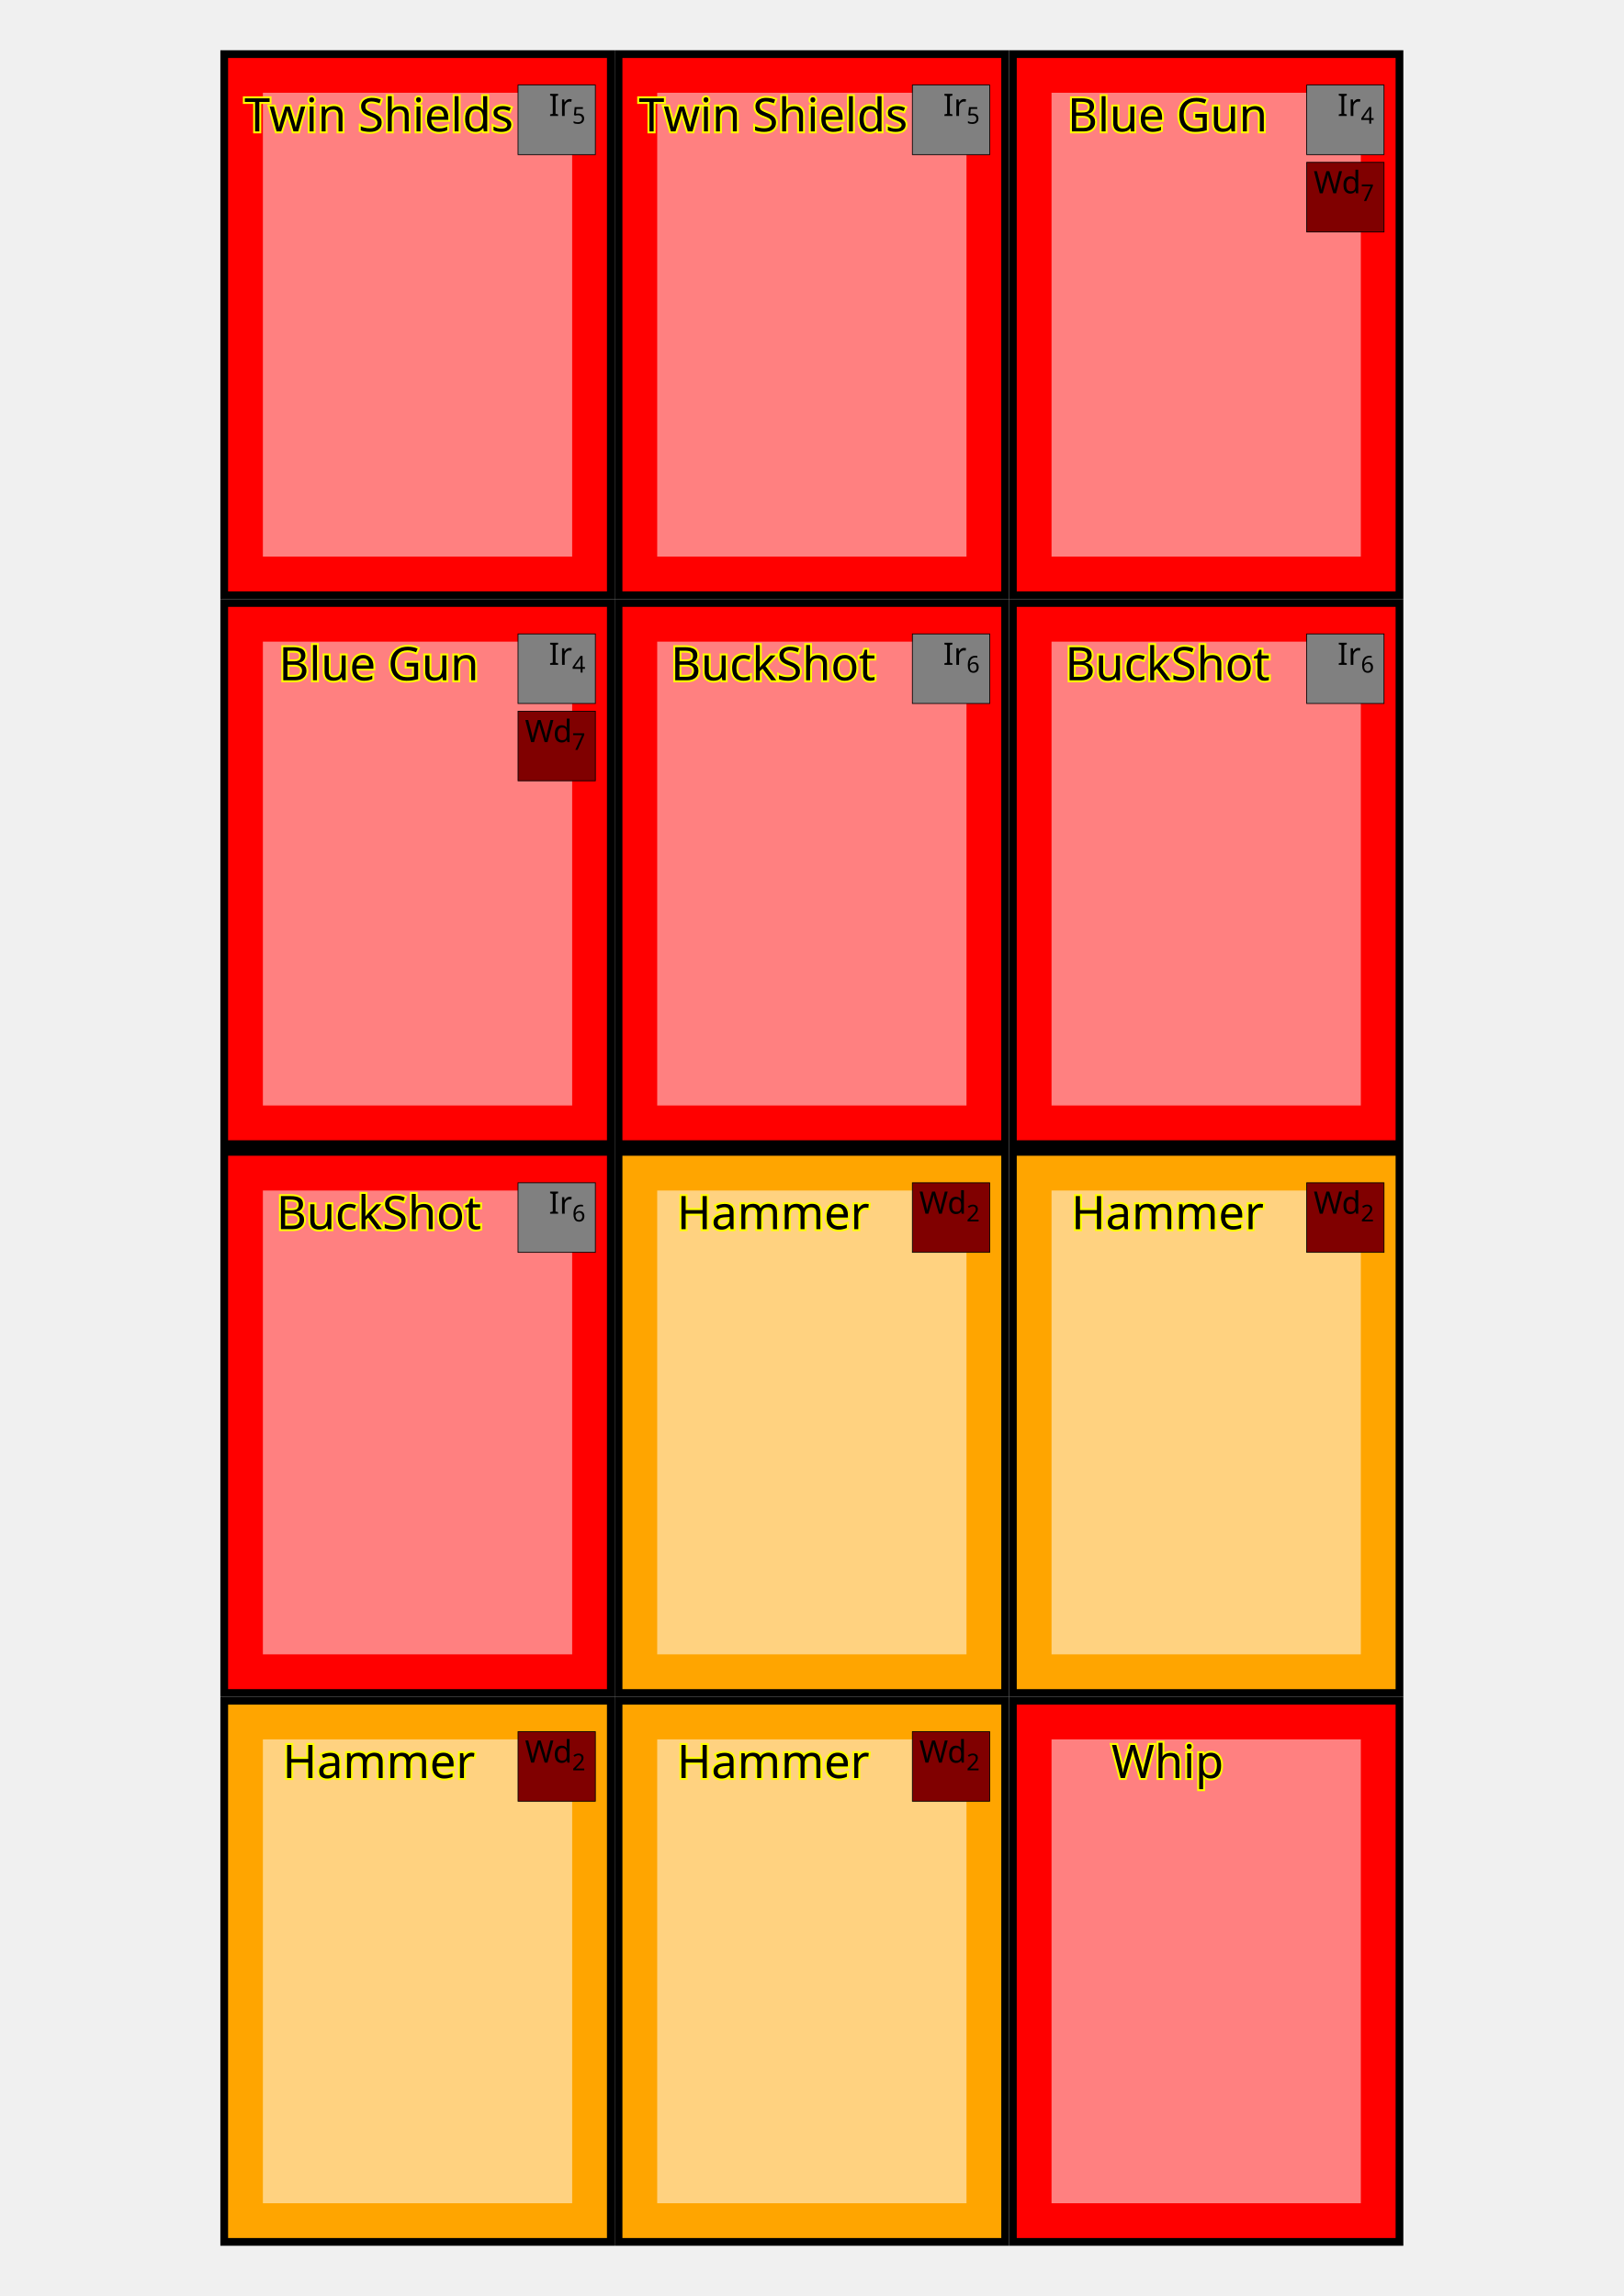
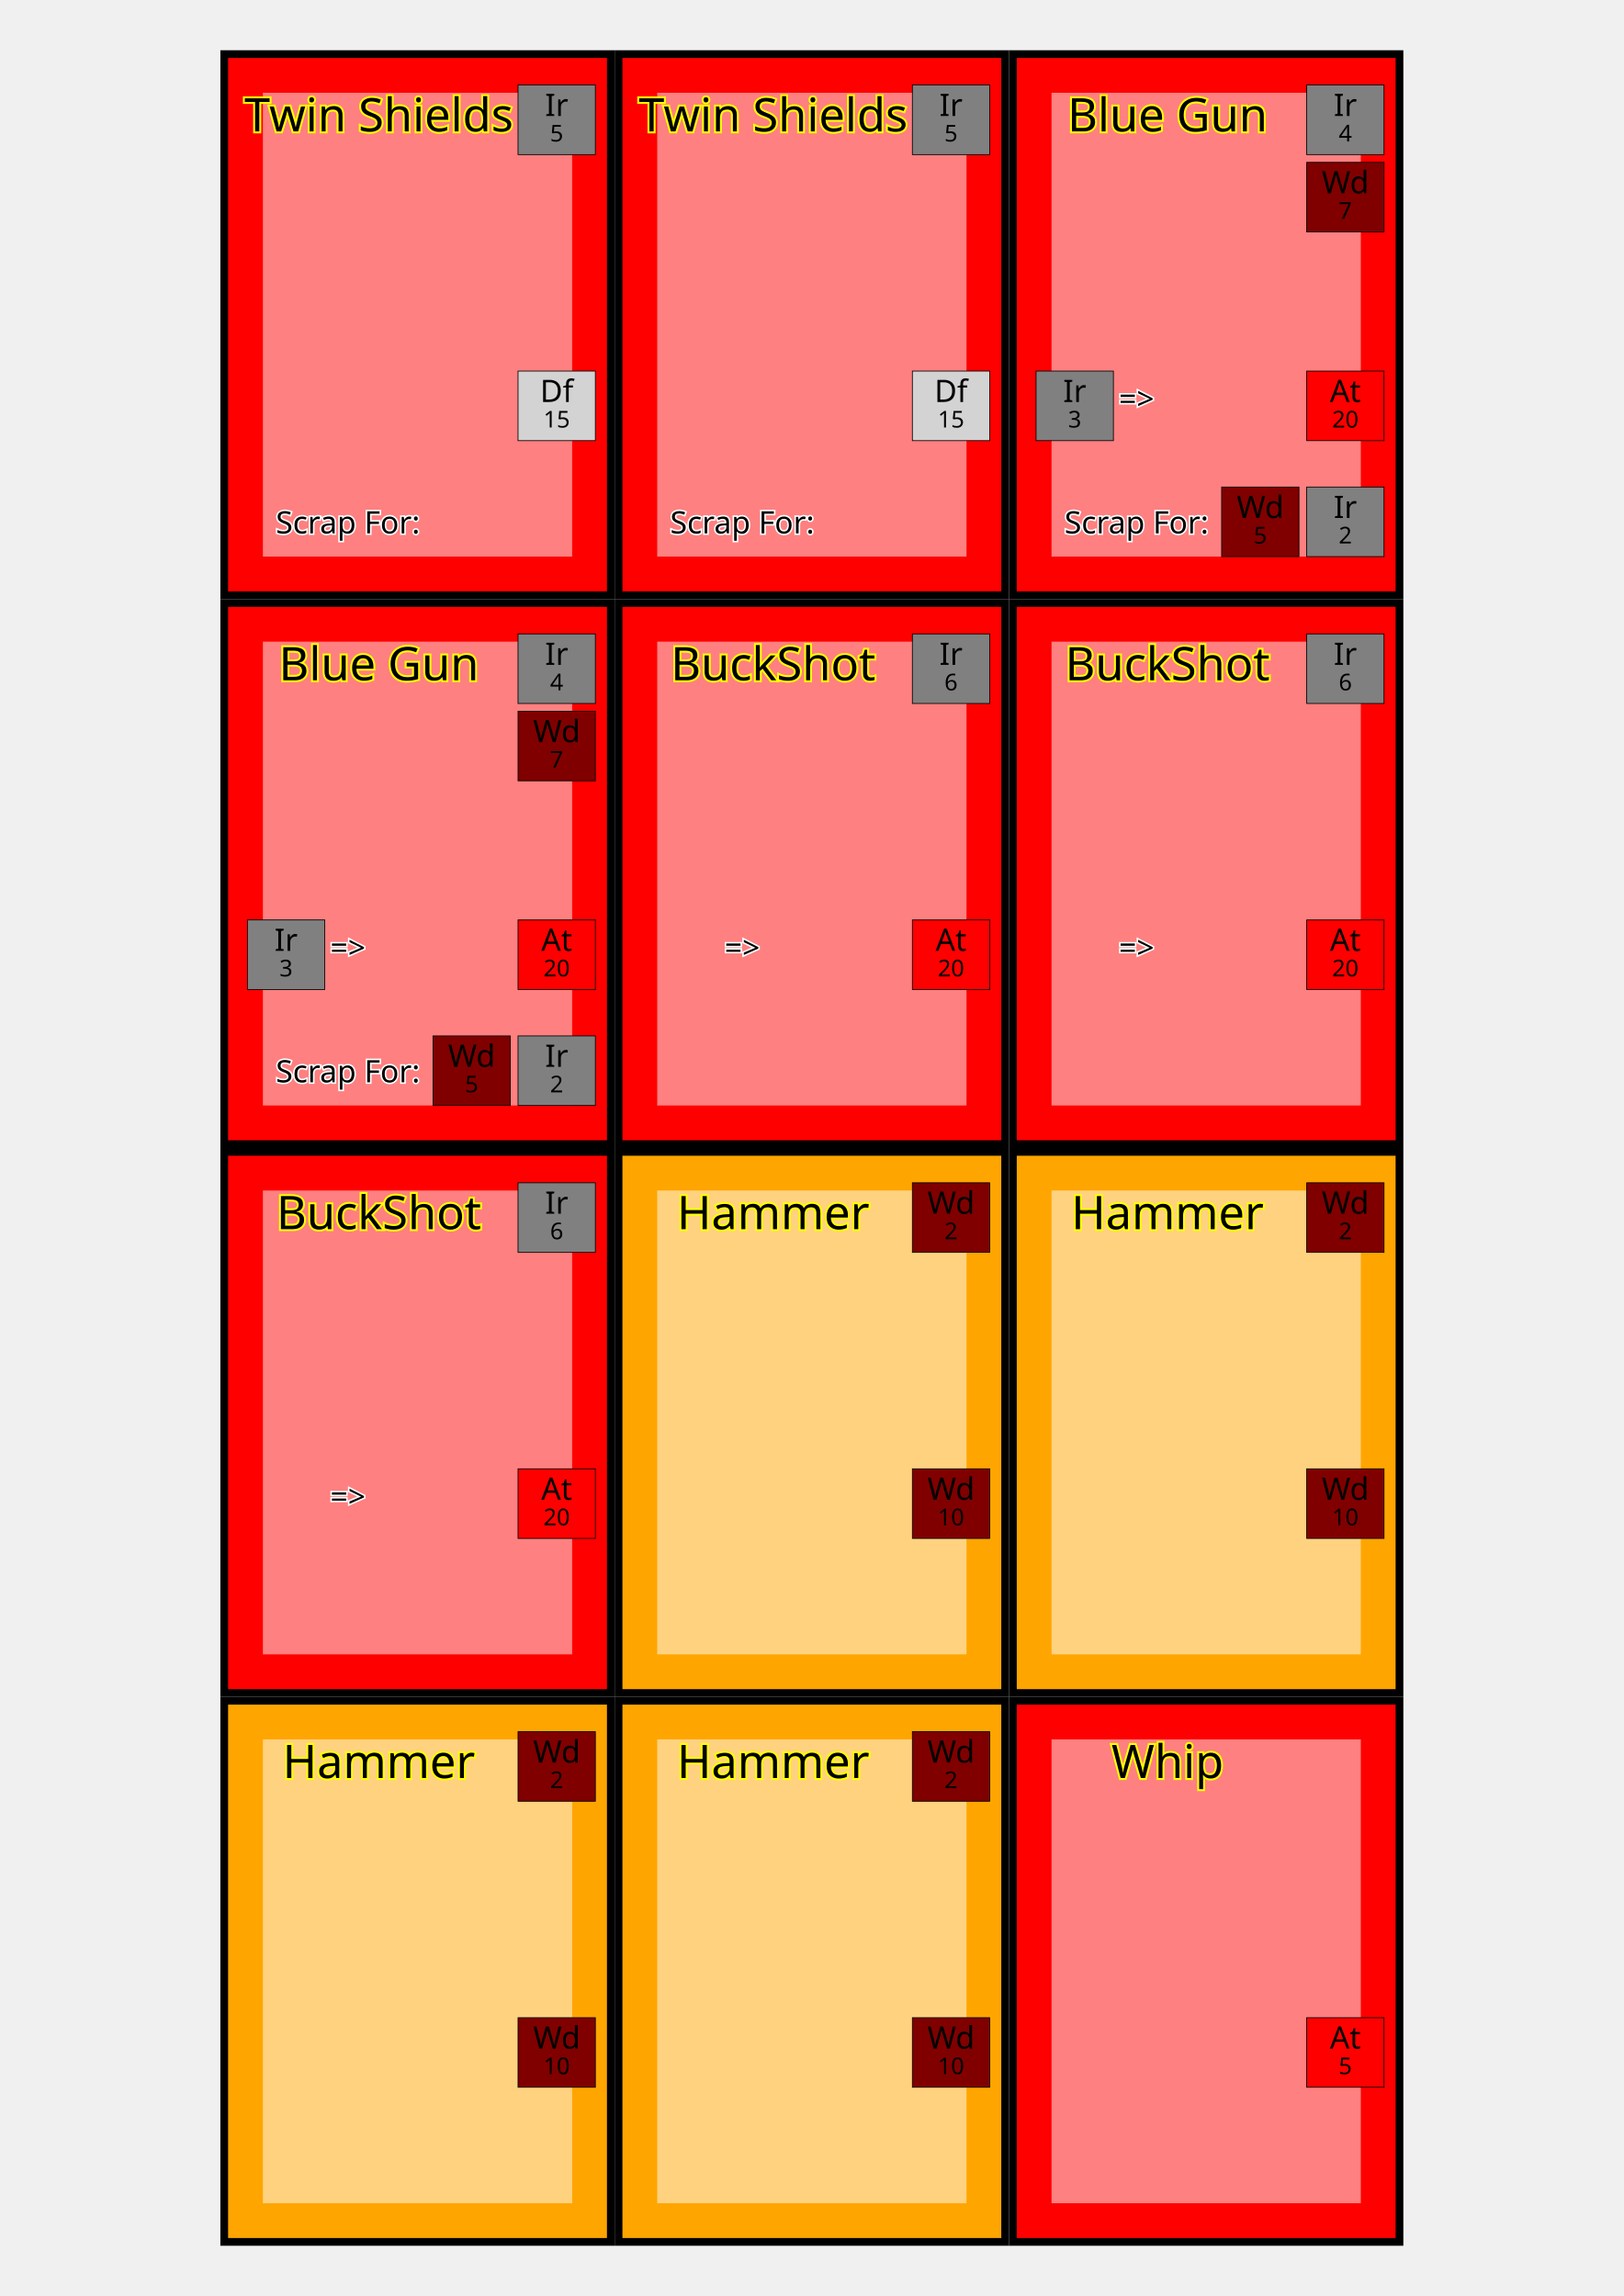
<svg xmlns="http://www.w3.org/2000/svg" version="1.1" width="210mm" height="297mm" viewBox="0 0 210 297">
  <g transform="translate(29 7)">
    <rect x="0" y="0" width="50" height="70" fill="red" stroke="black" stroke-width="1" />
    <rect x="5" y="5" width="40" height="60" fill="White" stroke="None" opacity="0.5" />
    <text x="20" y="10" fill="black" stroke="yellow" stroke-width="0.5" style="paint-order:stroke" text-anchor="middle" font-size="6" font-family="Rockwell">Twin Shields</text>
    <rect x="38" y="4" width="10" height="9" fill="gray" stroke="black" stroke-width="0.1" />
-     <text x="45" y="8" font-size="4" font-family="Rockwell" text-anchor="end">Ir</text>
-     <text x="45" y="9" font-size="3" font-family="Rockwell" text-anchor="start">5</text>
+     <text x="43" y="8" font-size="4" font-family="Rockwell" text-anchor="middle">Ir</text>
+     <text x="43" y="11.3" font-size="3" font-family="Rockwell" text-anchor="middle">5</text>
+     <rect x="38" y="41" width="10" height="9" fill="lightgray" stroke="black" stroke-width="0.1" />
+     <text x="43" y="45" font-size="4" font-family="Rockwell" text-anchor="middle">Df</text>
+     <text x="43" y="48.3" font-size="3" font-family="Rockwell" text-anchor="middle">15</text>
+     <text x="16" y="62" fill="black" stroke="white" stroke-width="0.4" style="paint-order:stroke" text-anchor="middle" font-size="4" font-family="Rockwell">Scrap For:</text>
  </g>
  <g transform="translate(80 7)">
    <rect x="0" y="0" width="50" height="70" fill="red" stroke="black" stroke-width="1" />
    <rect x="5" y="5" width="40" height="60" fill="White" stroke="None" opacity="0.5" />
    <text x="20" y="10" fill="black" stroke="yellow" stroke-width="0.5" style="paint-order:stroke" text-anchor="middle" font-size="6" font-family="Rockwell">Twin Shields</text>
    <rect x="38" y="4" width="10" height="9" fill="gray" stroke="black" stroke-width="0.1" />
-     <text x="45" y="8" font-size="4" font-family="Rockwell" text-anchor="end">Ir</text>
-     <text x="45" y="9" font-size="3" font-family="Rockwell" text-anchor="start">5</text>
+     <text x="43" y="8" font-size="4" font-family="Rockwell" text-anchor="middle">Ir</text>
+     <text x="43" y="11.3" font-size="3" font-family="Rockwell" text-anchor="middle">5</text>
+     <rect x="38" y="41" width="10" height="9" fill="lightgray" stroke="black" stroke-width="0.1" />
+     <text x="43" y="45" font-size="4" font-family="Rockwell" text-anchor="middle">Df</text>
+     <text x="43" y="48.3" font-size="3" font-family="Rockwell" text-anchor="middle">15</text>
+     <text x="16" y="62" fill="black" stroke="white" stroke-width="0.4" style="paint-order:stroke" text-anchor="middle" font-size="4" font-family="Rockwell">Scrap For:</text>
  </g>
  <g transform="translate(131 7)">
    <rect x="0" y="0" width="50" height="70" fill="red" stroke="black" stroke-width="1" />
    <rect x="5" y="5" width="40" height="60" fill="White" stroke="None" opacity="0.5" />
    <text x="20" y="10" fill="black" stroke="yellow" stroke-width="0.5" style="paint-order:stroke" text-anchor="middle" font-size="6" font-family="Rockwell">Blue Gun</text>
    <rect x="38" y="4" width="10" height="9" fill="gray" stroke="black" stroke-width="0.1" />
-     <text x="45" y="8" font-size="4" font-family="Rockwell" text-anchor="end">Ir</text>
-     <text x="45" y="9" font-size="3" font-family="Rockwell" text-anchor="start">4</text>
+     <text x="43" y="8" font-size="4" font-family="Rockwell" text-anchor="middle">Ir</text>
+     <text x="43" y="11.3" font-size="3" font-family="Rockwell" text-anchor="middle">4</text>
    <rect x="38" y="14" width="10" height="9" fill="maroon" stroke="black" stroke-width="0.1" />
-     <text x="45" y="18" font-size="4" font-family="Rockwell" text-anchor="end">Wd</text>
-     <text x="45" y="19" font-size="3" font-family="Rockwell" text-anchor="start">7</text>
+     <text x="43" y="18" font-size="4" font-family="Rockwell" text-anchor="middle">Wd</text>
+     <text x="43" y="21.3" font-size="3" font-family="Rockwell" text-anchor="middle">7</text>
+     <rect x="38" y="41" width="10" height="9" fill="red" stroke="black" stroke-width="0.1" />
+     <text x="43" y="45" font-size="4" font-family="Rockwell" text-anchor="middle">At</text>
+     <text x="43" y="48.3" font-size="3" font-family="Rockwell" text-anchor="middle">20</text>
+     <rect x="3" y="41" width="10" height="9" fill="gray" stroke="black" stroke-width="0.1" />
+     <text x="8" y="45" font-size="4" font-family="Rockwell" text-anchor="middle">Ir</text>
+     <text x="8" y="48.3" font-size="3" font-family="Rockwell" text-anchor="middle">3</text>
+     <text x="16" y="46" fill="black" stroke="white" stroke-width="0.4" style="paint-order:stroke" text-anchor="middle" font-size="4" font-family="Rockwell">=&gt;</text>
+     <text x="16" y="62" fill="black" stroke="white" stroke-width="0.4" style="paint-order:stroke" text-anchor="middle" font-size="4" font-family="Rockwell">Scrap For:</text>
+     <rect x="38" y="56" width="10" height="9" fill="gray" stroke="black" stroke-width="0.1" />
+     <text x="43" y="60" font-size="4" font-family="Rockwell" text-anchor="middle">Ir</text>
+     <text x="43" y="63.3" font-size="3" font-family="Rockwell" text-anchor="middle">2</text>
+     <rect x="27" y="56" width="10" height="9" fill="maroon" stroke="black" stroke-width="0.1" />
+     <text x="32" y="60" font-size="4" font-family="Rockwell" text-anchor="middle">Wd</text>
+     <text x="32" y="63.3" font-size="3" font-family="Rockwell" text-anchor="middle">5</text>
  </g>
  <g transform="translate(29 78)">
    <rect x="0" y="0" width="50" height="70" fill="red" stroke="black" stroke-width="1" />
    <rect x="5" y="5" width="40" height="60" fill="White" stroke="None" opacity="0.5" />
    <text x="20" y="10" fill="black" stroke="yellow" stroke-width="0.5" style="paint-order:stroke" text-anchor="middle" font-size="6" font-family="Rockwell">Blue Gun</text>
    <rect x="38" y="4" width="10" height="9" fill="gray" stroke="black" stroke-width="0.1" />
-     <text x="45" y="8" font-size="4" font-family="Rockwell" text-anchor="end">Ir</text>
-     <text x="45" y="9" font-size="3" font-family="Rockwell" text-anchor="start">4</text>
+     <text x="43" y="8" font-size="4" font-family="Rockwell" text-anchor="middle">Ir</text>
+     <text x="43" y="11.3" font-size="3" font-family="Rockwell" text-anchor="middle">4</text>
    <rect x="38" y="14" width="10" height="9" fill="maroon" stroke="black" stroke-width="0.1" />
-     <text x="45" y="18" font-size="4" font-family="Rockwell" text-anchor="end">Wd</text>
-     <text x="45" y="19" font-size="3" font-family="Rockwell" text-anchor="start">7</text>
+     <text x="43" y="18" font-size="4" font-family="Rockwell" text-anchor="middle">Wd</text>
+     <text x="43" y="21.3" font-size="3" font-family="Rockwell" text-anchor="middle">7</text>
+     <rect x="38" y="41" width="10" height="9" fill="red" stroke="black" stroke-width="0.1" />
+     <text x="43" y="45" font-size="4" font-family="Rockwell" text-anchor="middle">At</text>
+     <text x="43" y="48.3" font-size="3" font-family="Rockwell" text-anchor="middle">20</text>
+     <rect x="3" y="41" width="10" height="9" fill="gray" stroke="black" stroke-width="0.1" />
+     <text x="8" y="45" font-size="4" font-family="Rockwell" text-anchor="middle">Ir</text>
+     <text x="8" y="48.3" font-size="3" font-family="Rockwell" text-anchor="middle">3</text>
+     <text x="16" y="46" fill="black" stroke="white" stroke-width="0.4" style="paint-order:stroke" text-anchor="middle" font-size="4" font-family="Rockwell">=&gt;</text>
+     <text x="16" y="62" fill="black" stroke="white" stroke-width="0.4" style="paint-order:stroke" text-anchor="middle" font-size="4" font-family="Rockwell">Scrap For:</text>
+     <rect x="38" y="56" width="10" height="9" fill="gray" stroke="black" stroke-width="0.1" />
+     <text x="43" y="60" font-size="4" font-family="Rockwell" text-anchor="middle">Ir</text>
+     <text x="43" y="63.3" font-size="3" font-family="Rockwell" text-anchor="middle">2</text>
+     <rect x="27" y="56" width="10" height="9" fill="maroon" stroke="black" stroke-width="0.1" />
+     <text x="32" y="60" font-size="4" font-family="Rockwell" text-anchor="middle">Wd</text>
+     <text x="32" y="63.3" font-size="3" font-family="Rockwell" text-anchor="middle">5</text>
  </g>
  <g transform="translate(80 78)">
    <rect x="0" y="0" width="50" height="70" fill="red" stroke="black" stroke-width="1" />
    <rect x="5" y="5" width="40" height="60" fill="White" stroke="None" opacity="0.5" />
    <text x="20" y="10" fill="black" stroke="yellow" stroke-width="0.5" style="paint-order:stroke" text-anchor="middle" font-size="6" font-family="Rockwell">BuckShot</text>
    <rect x="38" y="4" width="10" height="9" fill="gray" stroke="black" stroke-width="0.1" />
-     <text x="45" y="8" font-size="4" font-family="Rockwell" text-anchor="end">Ir</text>
-     <text x="45" y="9" font-size="3" font-family="Rockwell" text-anchor="start">6</text>
+     <text x="43" y="8" font-size="4" font-family="Rockwell" text-anchor="middle">Ir</text>
+     <text x="43" y="11.3" font-size="3" font-family="Rockwell" text-anchor="middle">6</text>
+     <rect x="38" y="41" width="10" height="9" fill="red" stroke="black" stroke-width="0.1" />
+     <text x="43" y="45" font-size="4" font-family="Rockwell" text-anchor="middle">At</text>
+     <text x="43" y="48.3" font-size="3" font-family="Rockwell" text-anchor="middle">20</text>
+     <text x="16" y="46" fill="black" stroke="white" stroke-width="0.4" style="paint-order:stroke" text-anchor="middle" font-size="4" font-family="Rockwell">=&gt;</text>
  </g>
  <g transform="translate(131 78)">
    <rect x="0" y="0" width="50" height="70" fill="red" stroke="black" stroke-width="1" />
    <rect x="5" y="5" width="40" height="60" fill="White" stroke="None" opacity="0.5" />
    <text x="20" y="10" fill="black" stroke="yellow" stroke-width="0.5" style="paint-order:stroke" text-anchor="middle" font-size="6" font-family="Rockwell">BuckShot</text>
    <rect x="38" y="4" width="10" height="9" fill="gray" stroke="black" stroke-width="0.1" />
-     <text x="45" y="8" font-size="4" font-family="Rockwell" text-anchor="end">Ir</text>
-     <text x="45" y="9" font-size="3" font-family="Rockwell" text-anchor="start">6</text>
+     <text x="43" y="8" font-size="4" font-family="Rockwell" text-anchor="middle">Ir</text>
+     <text x="43" y="11.3" font-size="3" font-family="Rockwell" text-anchor="middle">6</text>
+     <rect x="38" y="41" width="10" height="9" fill="red" stroke="black" stroke-width="0.1" />
+     <text x="43" y="45" font-size="4" font-family="Rockwell" text-anchor="middle">At</text>
+     <text x="43" y="48.3" font-size="3" font-family="Rockwell" text-anchor="middle">20</text>
+     <text x="16" y="46" fill="black" stroke="white" stroke-width="0.4" style="paint-order:stroke" text-anchor="middle" font-size="4" font-family="Rockwell">=&gt;</text>
  </g>
  <g transform="translate(29 149)">
    <rect x="0" y="0" width="50" height="70" fill="red" stroke="black" stroke-width="1" />
    <rect x="5" y="5" width="40" height="60" fill="White" stroke="None" opacity="0.5" />
    <text x="20" y="10" fill="black" stroke="yellow" stroke-width="0.5" style="paint-order:stroke" text-anchor="middle" font-size="6" font-family="Rockwell">BuckShot</text>
    <rect x="38" y="4" width="10" height="9" fill="gray" stroke="black" stroke-width="0.1" />
-     <text x="45" y="8" font-size="4" font-family="Rockwell" text-anchor="end">Ir</text>
-     <text x="45" y="9" font-size="3" font-family="Rockwell" text-anchor="start">6</text>
+     <text x="43" y="8" font-size="4" font-family="Rockwell" text-anchor="middle">Ir</text>
+     <text x="43" y="11.3" font-size="3" font-family="Rockwell" text-anchor="middle">6</text>
+     <rect x="38" y="41" width="10" height="9" fill="red" stroke="black" stroke-width="0.1" />
+     <text x="43" y="45" font-size="4" font-family="Rockwell" text-anchor="middle">At</text>
+     <text x="43" y="48.3" font-size="3" font-family="Rockwell" text-anchor="middle">20</text>
+     <text x="16" y="46" fill="black" stroke="white" stroke-width="0.4" style="paint-order:stroke" text-anchor="middle" font-size="4" font-family="Rockwell">=&gt;</text>
  </g>
  <g transform="translate(80 149)">
    <rect x="0" y="0" width="50" height="70" fill="orange" stroke="black" stroke-width="1" />
    <rect x="5" y="5" width="40" height="60" fill="White" stroke="None" opacity="0.5" />
    <text x="20" y="10" fill="black" stroke="yellow" stroke-width="0.5" style="paint-order:stroke" text-anchor="middle" font-size="6" font-family="Rockwell">Hammer</text>
    <rect x="38" y="4" width="10" height="9" fill="maroon" stroke="black" stroke-width="0.1" />
-     <text x="45" y="8" font-size="4" font-family="Rockwell" text-anchor="end">Wd</text>
-     <text x="45" y="9" font-size="3" font-family="Rockwell" text-anchor="start">2</text>
+     <text x="43" y="8" font-size="4" font-family="Rockwell" text-anchor="middle">Wd</text>
+     <text x="43" y="11.3" font-size="3" font-family="Rockwell" text-anchor="middle">2</text>
+     <rect x="38" y="41" width="10" height="9" fill="maroon" stroke="black" stroke-width="0.1" />
+     <text x="43" y="45" font-size="4" font-family="Rockwell" text-anchor="middle">Wd</text>
+     <text x="43" y="48.3" font-size="3" font-family="Rockwell" text-anchor="middle">10</text>
  </g>
  <g transform="translate(131 149)">
    <rect x="0" y="0" width="50" height="70" fill="orange" stroke="black" stroke-width="1" />
    <rect x="5" y="5" width="40" height="60" fill="White" stroke="None" opacity="0.5" />
    <text x="20" y="10" fill="black" stroke="yellow" stroke-width="0.5" style="paint-order:stroke" text-anchor="middle" font-size="6" font-family="Rockwell">Hammer</text>
    <rect x="38" y="4" width="10" height="9" fill="maroon" stroke="black" stroke-width="0.1" />
-     <text x="45" y="8" font-size="4" font-family="Rockwell" text-anchor="end">Wd</text>
-     <text x="45" y="9" font-size="3" font-family="Rockwell" text-anchor="start">2</text>
+     <text x="43" y="8" font-size="4" font-family="Rockwell" text-anchor="middle">Wd</text>
+     <text x="43" y="11.3" font-size="3" font-family="Rockwell" text-anchor="middle">2</text>
+     <rect x="38" y="41" width="10" height="9" fill="maroon" stroke="black" stroke-width="0.1" />
+     <text x="43" y="45" font-size="4" font-family="Rockwell" text-anchor="middle">Wd</text>
+     <text x="43" y="48.3" font-size="3" font-family="Rockwell" text-anchor="middle">10</text>
  </g>
  <g transform="translate(29 220)">
    <rect x="0" y="0" width="50" height="70" fill="orange" stroke="black" stroke-width="1" />
    <rect x="5" y="5" width="40" height="60" fill="White" stroke="None" opacity="0.5" />
    <text x="20" y="10" fill="black" stroke="yellow" stroke-width="0.5" style="paint-order:stroke" text-anchor="middle" font-size="6" font-family="Rockwell">Hammer</text>
    <rect x="38" y="4" width="10" height="9" fill="maroon" stroke="black" stroke-width="0.1" />
-     <text x="45" y="8" font-size="4" font-family="Rockwell" text-anchor="end">Wd</text>
-     <text x="45" y="9" font-size="3" font-family="Rockwell" text-anchor="start">2</text>
+     <text x="43" y="8" font-size="4" font-family="Rockwell" text-anchor="middle">Wd</text>
+     <text x="43" y="11.3" font-size="3" font-family="Rockwell" text-anchor="middle">2</text>
+     <rect x="38" y="41" width="10" height="9" fill="maroon" stroke="black" stroke-width="0.1" />
+     <text x="43" y="45" font-size="4" font-family="Rockwell" text-anchor="middle">Wd</text>
+     <text x="43" y="48.3" font-size="3" font-family="Rockwell" text-anchor="middle">10</text>
  </g>
  <g transform="translate(80 220)">
    <rect x="0" y="0" width="50" height="70" fill="orange" stroke="black" stroke-width="1" />
    <rect x="5" y="5" width="40" height="60" fill="White" stroke="None" opacity="0.5" />
    <text x="20" y="10" fill="black" stroke="yellow" stroke-width="0.5" style="paint-order:stroke" text-anchor="middle" font-size="6" font-family="Rockwell">Hammer</text>
    <rect x="38" y="4" width="10" height="9" fill="maroon" stroke="black" stroke-width="0.1" />
-     <text x="45" y="8" font-size="4" font-family="Rockwell" text-anchor="end">Wd</text>
-     <text x="45" y="9" font-size="3" font-family="Rockwell" text-anchor="start">2</text>
+     <text x="43" y="8" font-size="4" font-family="Rockwell" text-anchor="middle">Wd</text>
+     <text x="43" y="11.3" font-size="3" font-family="Rockwell" text-anchor="middle">2</text>
+     <rect x="38" y="41" width="10" height="9" fill="maroon" stroke="black" stroke-width="0.1" />
+     <text x="43" y="45" font-size="4" font-family="Rockwell" text-anchor="middle">Wd</text>
+     <text x="43" y="48.3" font-size="3" font-family="Rockwell" text-anchor="middle">10</text>
  </g>
  <g transform="translate(131 220)">
    <rect x="0" y="0" width="50" height="70" fill="red" stroke="black" stroke-width="1" />
    <rect x="5" y="5" width="40" height="60" fill="White" stroke="None" opacity="0.5" />
    <text x="20" y="10" fill="black" stroke="yellow" stroke-width="0.5" style="paint-order:stroke" text-anchor="middle" font-size="6" font-family="Rockwell">Whip</text>
+     <rect x="38" y="41" width="10" height="9" fill="red" stroke="black" stroke-width="0.1" />
+     <text x="43" y="45" font-size="4" font-family="Rockwell" text-anchor="middle">At</text>
+     <text x="43" y="48.3" font-size="3" font-family="Rockwell" text-anchor="middle">5</text>
  </g>
</svg>
